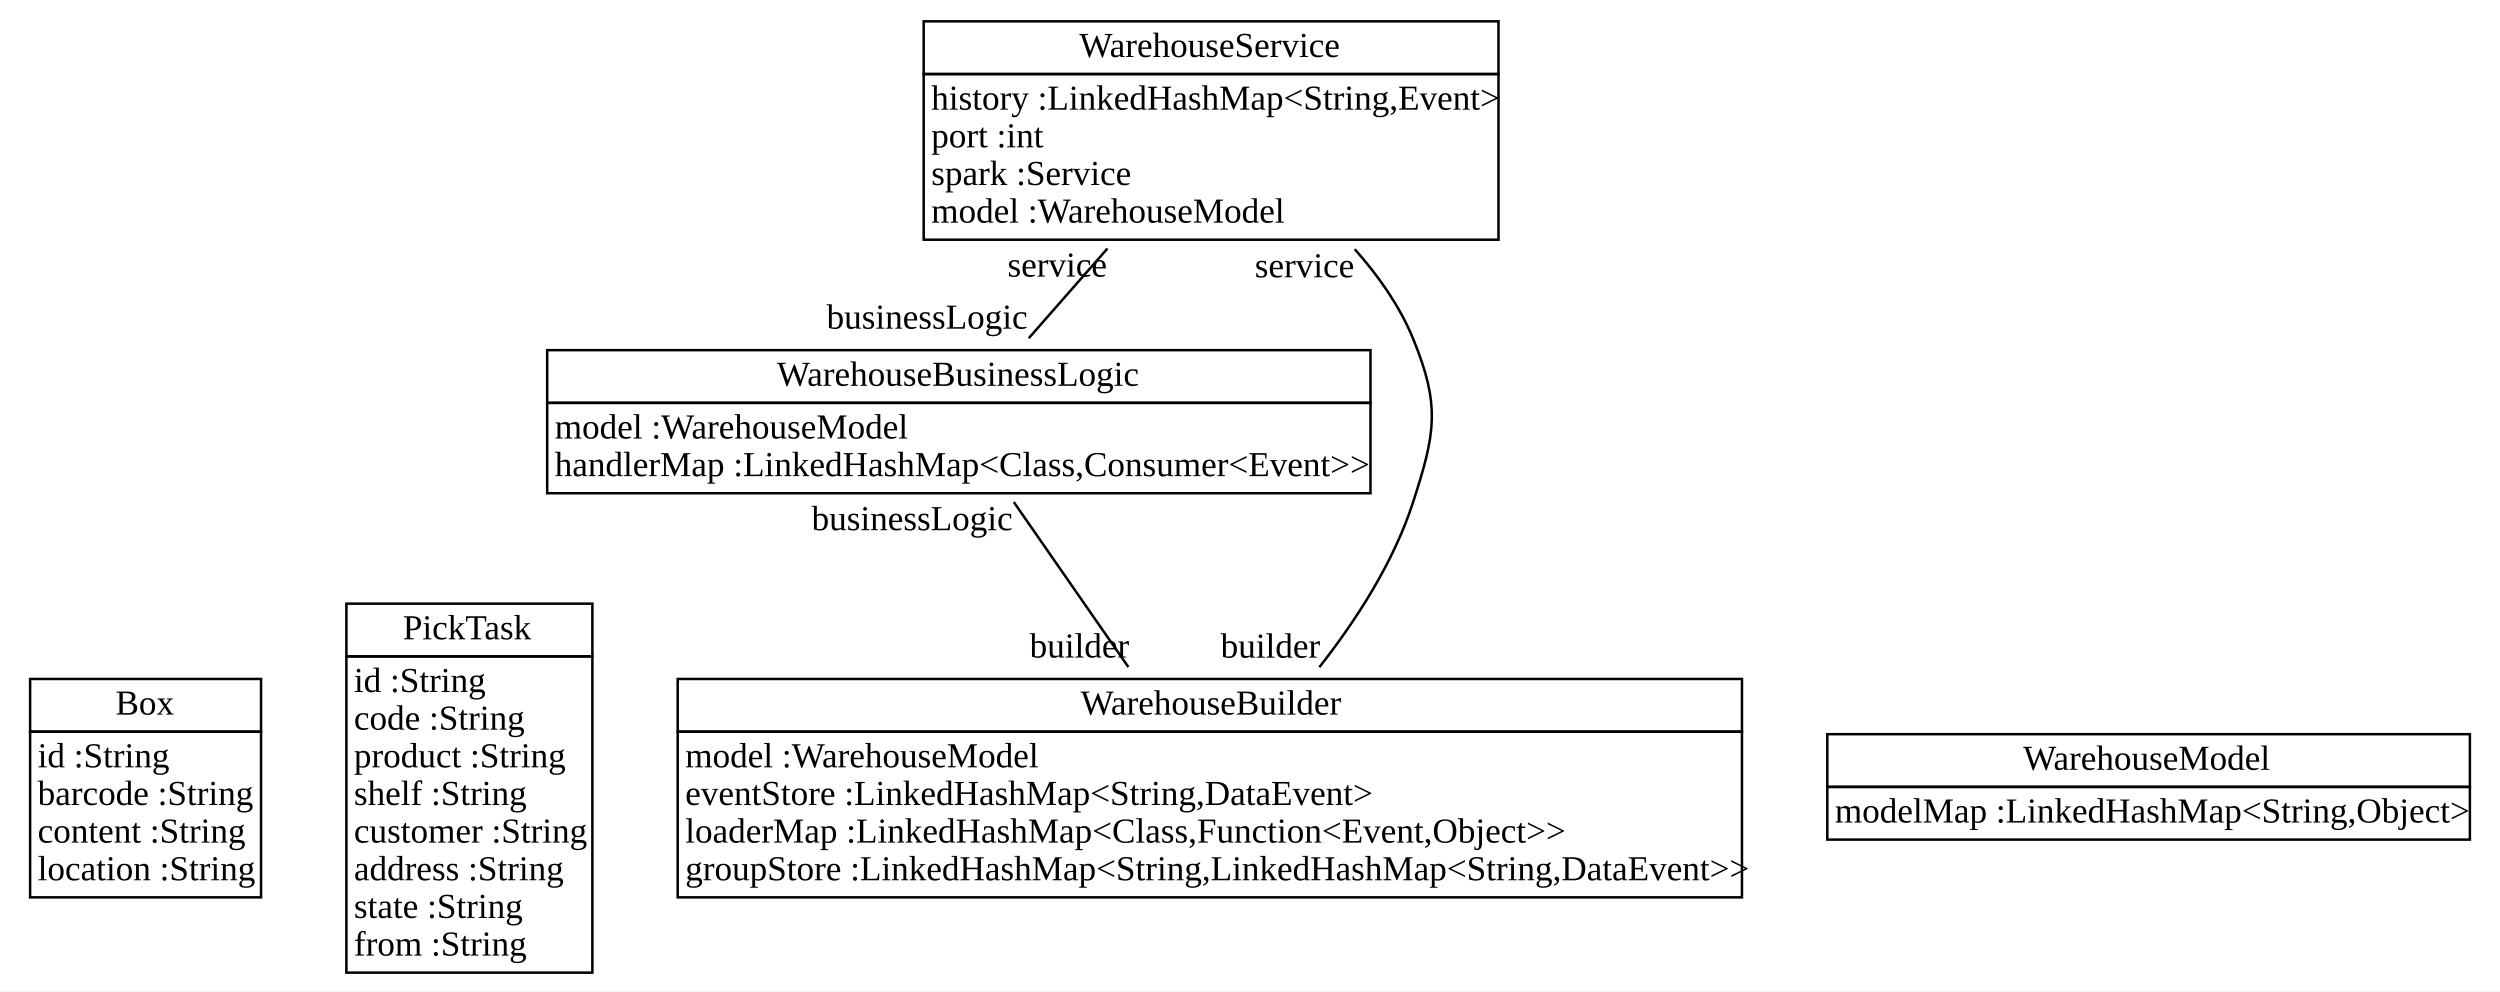
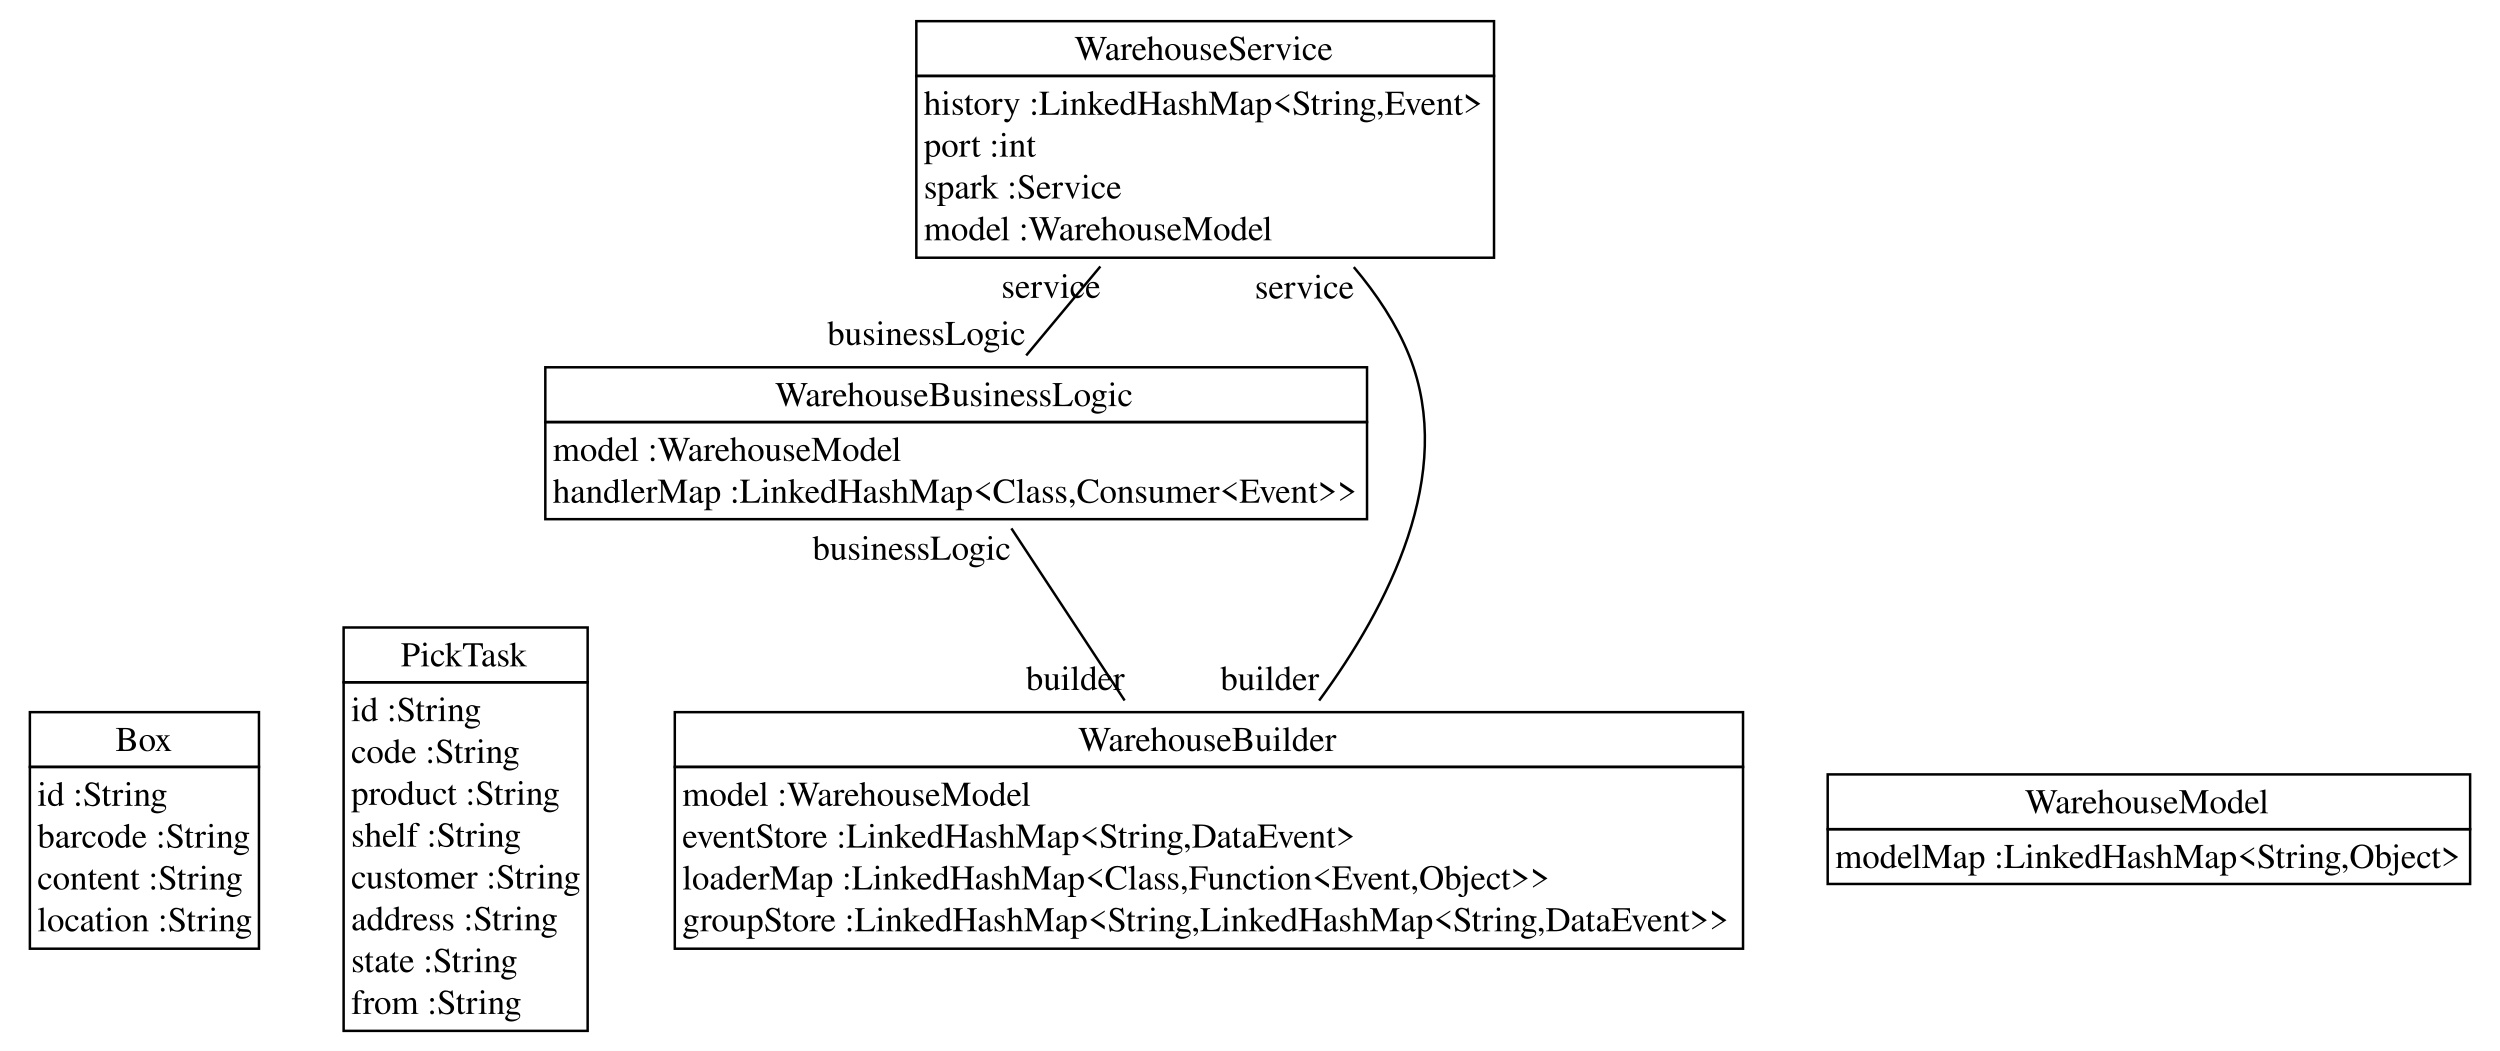
- <svg xmlns="http://www.w3.org/2000/svg" width="996px" height="395px" viewBox="0.00 0.00 996.00 395.00">
-   <g id="graph0" class="graph" transform="scale(1.0 1.0) rotate(0) translate(4 391)">
-     <polygon fill="white" stroke="none" points="-4,4 -4,-391 992,-391 992,4 -4,4" />
+ <svg xmlns="http://www.w3.org/2000/svg" width="1004px" height="422px" viewBox="0.00 0.00 1004.00 422.00">
+   <g id="graph0" class="graph" transform="scale(1.0 1.0) rotate(0) translate(4 418)">
+     <polygon fill="white" stroke="transparent" points="-4,4 -4,-418 1000,-418 1000,4 -4,4" />
    <g id="node1" class="node">
-       <polygon fill="none" stroke="black" points="8,-99.5 8,-120.5 100,-120.5 100,-99.5 8,-99.5" />
-       <text text-anchor="start" x="42" y="-106.3" font-family="Times New Roman,serif" font-size="14.00">Box</text>
-       <polygon fill="none" stroke="black" points="8,-33.5 8,-99.5 100,-99.5 100,-33.5 8,-33.5" />
-       <text text-anchor="start" x="11" y="-85.3" font-family="Times New Roman,serif" font-size="14.00">id :String</text>
-       <text text-anchor="start" x="11" y="-70.3" font-family="Times New Roman,serif" font-size="14.00">barcode :String</text>
-       <text text-anchor="start" x="11" y="-55.3" font-family="Times New Roman,serif" font-size="14.00">content :String</text>
-       <text text-anchor="start" x="11" y="-40.3" font-family="Times New Roman,serif" font-size="14.00">location :String</text>
+       <polygon fill="none" stroke="black" points="8,-110 8,-132 100,-132 100,-110 8,-110" />
+       <text text-anchor="start" x="42.33" y="-116.4" font-family="Times,serif" font-size="14.00">Box</text>
+       <polygon fill="none" stroke="black" points="8,-37 8,-110 100,-110 100,-37 8,-37" />
+       <text text-anchor="start" x="11" y="-94.4" font-family="Times,serif" font-size="14.00">id :String</text>
+       <text text-anchor="start" x="11" y="-77.6" font-family="Times,serif" font-size="14.00">barcode :String</text>
+       <text text-anchor="start" x="11" y="-60.8" font-family="Times,serif" font-size="14.00">content :String</text>
+       <text text-anchor="start" x="11" y="-44" font-family="Times,serif" font-size="14.00">location :String</text>
    </g>
    <g id="node2" class="node">
-       <polygon fill="none" stroke="black" points="134,-129.5 134,-150.5 232,-150.5 232,-129.5 134,-129.5" />
-       <text text-anchor="start" x="156.5" y="-136.3" font-family="Times New Roman,serif" font-size="14.00">PickTask</text>
-       <polygon fill="none" stroke="black" points="134,-3.5 134,-129.5 232,-129.5 232,-3.5 134,-3.5" />
-       <text text-anchor="start" x="137" y="-115.3" font-family="Times New Roman,serif" font-size="14.00">id :String</text>
-       <text text-anchor="start" x="137" y="-100.3" font-family="Times New Roman,serif" font-size="14.00">code :String</text>
-       <text text-anchor="start" x="137" y="-85.3" font-family="Times New Roman,serif" font-size="14.00">product :String</text>
-       <text text-anchor="start" x="137" y="-70.3" font-family="Times New Roman,serif" font-size="14.00">shelf :String</text>
-       <text text-anchor="start" x="137" y="-55.3" font-family="Times New Roman,serif" font-size="14.00">customer :String</text>
-       <text text-anchor="start" x="137" y="-40.3" font-family="Times New Roman,serif" font-size="14.00">address :String</text>
-       <text text-anchor="start" x="137" y="-25.3" font-family="Times New Roman,serif" font-size="14.00">state :String</text>
-       <text text-anchor="start" x="137" y="-10.3" font-family="Times New Roman,serif" font-size="14.00">from :String</text>
+       <polygon fill="none" stroke="black" points="134,-144 134,-166 232,-166 232,-144 134,-144" />
+       <text text-anchor="start" x="156.95" y="-150.4" font-family="Times,serif" font-size="14.00">PickTask</text>
+       <polygon fill="none" stroke="black" points="134,-4 134,-144 232,-144 232,-4 134,-4" />
+       <text text-anchor="start" x="137" y="-128.4" font-family="Times,serif" font-size="14.00">id :String</text>
+       <text text-anchor="start" x="137" y="-111.6" font-family="Times,serif" font-size="14.00">code :String</text>
+       <text text-anchor="start" x="137" y="-94.8" font-family="Times,serif" font-size="14.00">product :String</text>
+       <text text-anchor="start" x="137" y="-78" font-family="Times,serif" font-size="14.00">shelf :String</text>
+       <text text-anchor="start" x="137" y="-61.2" font-family="Times,serif" font-size="14.00">customer :String</text>
+       <text text-anchor="start" x="137" y="-44.4" font-family="Times,serif" font-size="14.00">address :String</text>
+       <text text-anchor="start" x="137" y="-27.6" font-family="Times,serif" font-size="14.00">state :String</text>
+       <text text-anchor="start" x="137" y="-10.8" font-family="Times,serif" font-size="14.00">from :String</text>
    </g>
    <g id="node3" class="node">
-       <polygon fill="none" stroke="black" points="266,-99.5 266,-120.5 690,-120.5 690,-99.5 266,-99.5" />
-       <text text-anchor="start" x="426.5" y="-106.3" font-family="Times New Roman,serif" font-size="14.00">WarehouseBuilder</text>
-       <polygon fill="none" stroke="black" points="266,-33.5 266,-99.5 690,-99.5 690,-33.5 266,-33.5" />
-       <text text-anchor="start" x="269" y="-85.3" font-family="Times New Roman,serif" font-size="14.00">model :WarehouseModel</text>
-       <text text-anchor="start" x="269" y="-70.3" font-family="Times New Roman,serif" font-size="14.00">eventStore :LinkedHashMap&lt;String,DataEvent&gt;</text>
-       <text text-anchor="start" x="269" y="-55.3" font-family="Times New Roman,serif" font-size="14.00">loaderMap :LinkedHashMap&lt;Class,Function&lt;Event,Object&gt;&gt;</text>
-       <text text-anchor="start" x="269" y="-40.3" font-family="Times New Roman,serif" font-size="14.00">groupStore :LinkedHashMap&lt;String,LinkedHashMap&lt;String,DataEvent&gt;&gt;</text>
+       <polygon fill="none" stroke="black" points="267,-110 267,-132 696,-132 696,-110 267,-110" />
+       <text text-anchor="start" x="429.02" y="-116.4" font-family="Times,serif" font-size="14.00">WarehouseBuilder</text>
+       <polygon fill="none" stroke="black" points="267,-37 267,-110 696,-110 696,-37 267,-37" />
+       <text text-anchor="start" x="270" y="-94.4" font-family="Times,serif" font-size="14.00">model :WarehouseModel</text>
+       <text text-anchor="start" x="270" y="-77.6" font-family="Times,serif" font-size="14.00">eventStore :LinkedHashMap&lt;String,DataEvent&gt;</text>
+       <text text-anchor="start" x="270" y="-60.8" font-family="Times,serif" font-size="14.00">loaderMap :LinkedHashMap&lt;Class,Function&lt;Event,Object&gt;&gt;</text>
+       <text text-anchor="start" x="270" y="-44" font-family="Times,serif" font-size="14.00">groupStore :LinkedHashMap&lt;String,LinkedHashMap&lt;String,DataEvent&gt;&gt;</text>
    </g>
    <g id="node4" class="node">
-       <polygon fill="none" stroke="black" points="214,-230.5 214,-251.5 542,-251.5 542,-230.5 214,-230.5" />
-       <text text-anchor="start" x="305.5" y="-237.3" font-family="Times New Roman,serif" font-size="14.00">WarehouseBusinessLogic</text>
-       <polygon fill="none" stroke="black" points="214,-194.5 214,-230.5 542,-230.5 542,-194.5 214,-194.5" />
-       <text text-anchor="start" x="217" y="-216.3" font-family="Times New Roman,serif" font-size="14.00">model :WarehouseModel</text>
-       <text text-anchor="start" x="217" y="-201.3" font-family="Times New Roman,serif" font-size="14.00">handlerMap :LinkedHashMap&lt;Class,Consumer&lt;Event&gt;&gt;</text>
+       <polygon fill="none" stroke="black" points="215,-248.5 215,-270.5 545,-270.5 545,-248.5 215,-248.5" />
+       <text text-anchor="start" x="307.3" y="-254.9" font-family="Times,serif" font-size="14.00">WarehouseBusinessLogic</text>
+       <polygon fill="none" stroke="black" points="215,-209.5 215,-248.5 545,-248.5 545,-209.5 215,-209.5" />
+       <text text-anchor="start" x="218" y="-232.9" font-family="Times,serif" font-size="14.00">model :WarehouseModel</text>
+       <text text-anchor="start" x="218" y="-216.1" font-family="Times,serif" font-size="14.00">handlerMap :LinkedHashMap&lt;Class,Consumer&lt;Event&gt;&gt;</text>
    </g>
    <g id="edge1" class="edge">
-       <path fill="none" stroke="black" d="M445.533,-125.253C430.591,-146.769 413.257,-171.729 399.892,-190.975" />
-       <text text-anchor="middle" x="359.392" y="-179.775" font-family="Times New Roman,serif" font-size="14.00">businessLogic</text>
-       <text text-anchor="middle" x="426.033" y="-129.053" font-family="Times New Roman,serif" font-size="14.00">builder</text>
+       <path fill="none" stroke="black" d="M447.65,-136.69C432.71,-159.39 415.5,-185.55 402.17,-205.8" />
+       <text text-anchor="middle" x="362.13" y="-193.2" font-family="Times,serif" font-size="14.00">businessLogic</text>
+       <text text-anchor="middle" x="427.82" y="-140.89" font-family="Times,serif" font-size="14.00">builder</text>
    </g>
    <g id="node6" class="node">
-       <polygon fill="none" stroke="black" points="364,-361.5 364,-382.5 593,-382.5 593,-361.5 364,-361.5" />
-       <text text-anchor="start" x="426" y="-368.3" font-family="Times New Roman,serif" font-size="14.00">WarehouseService</text>
-       <polygon fill="none" stroke="black" points="364,-295.5 364,-361.5 593,-361.5 593,-295.5 364,-295.5" />
-       <text text-anchor="start" x="367" y="-347.3" font-family="Times New Roman,serif" font-size="14.00">history :LinkedHashMap&lt;String,Event&gt;</text>
-       <text text-anchor="start" x="367" y="-332.3" font-family="Times New Roman,serif" font-size="14.00">port :int</text>
-       <text text-anchor="start" x="367" y="-317.3" font-family="Times New Roman,serif" font-size="14.00">spark :Service</text>
-       <text text-anchor="start" x="367" y="-302.3" font-family="Times New Roman,serif" font-size="14.00">model :WarehouseModel</text>
+       <polygon fill="none" stroke="black" points="364,-387.5 364,-409.5 596,-409.5 596,-387.5 364,-387.5" />
+       <text text-anchor="start" x="427.53" y="-393.9" font-family="Times,serif" font-size="14.00">WarehouseService</text>
+       <polygon fill="none" stroke="black" points="364,-314.5 364,-387.5 596,-387.5 596,-314.5 364,-314.5" />
+       <text text-anchor="start" x="367" y="-371.9" font-family="Times,serif" font-size="14.00">history :LinkedHashMap&lt;String,Event&gt;</text>
+       <text text-anchor="start" x="367" y="-355.1" font-family="Times,serif" font-size="14.00">port :int</text>
+       <text text-anchor="start" x="367" y="-338.3" font-family="Times,serif" font-size="14.00">spark :Service</text>
+       <text text-anchor="start" x="367" y="-321.5" font-family="Times,serif" font-size="14.00">model :WarehouseModel</text>
    </g>
    <g id="edge2" class="edge">
-       <path fill="none" stroke="black" d="M521.631,-125.191C536.508,-144.145 551.317,-167.179 559,-191 567.868,-218.494 569.933,-229.26 559,-256 553.683,-269.006 545.217,-281.067 535.722,-291.729" />
-       <text text-anchor="middle" x="515.722" y="-280.529" font-family="Times New Roman,serif" font-size="14.00">service</text>
-       <text text-anchor="middle" x="502.131" y="-128.991" font-family="Times New Roman,serif" font-size="14.00">builder</text>
+       <path fill="none" stroke="black" d="M525.76,-136.65C553.61,-174.54 580.84,-227.75 562,-275 556.87,-287.88 548.8,-299.94 539.69,-310.73" />
+       <text text-anchor="middle" x="519.87" y="-298.13" font-family="Times,serif" font-size="14.00">service</text>
+       <text text-anchor="middle" x="505.93" y="-140.85" font-family="Times,serif" font-size="14.00">builder</text>
    </g>
    <g id="edge3" class="edge">
-       <path fill="none" stroke="black" d="M405.856,-256.255C415.565,-267.324 426.669,-279.983 437.209,-291.998" />
-       <text text-anchor="middle" x="417.209" y="-280.798" font-family="Times New Roman,serif" font-size="14.00">service</text>
-       <text text-anchor="middle" x="365.356" y="-260.055" font-family="Times New Roman,serif" font-size="14.00">businessLogic</text>
+       <path fill="none" stroke="black" d="M408.12,-275.25C417.36,-286.34 427.85,-298.92 437.9,-310.98" />
+       <text text-anchor="middle" x="418.08" y="-298.38" font-family="Times,serif" font-size="14.00">service</text>
+       <text text-anchor="middle" x="368.07" y="-279.45" font-family="Times,serif" font-size="14.00">businessLogic</text>
    </g>
    <g id="node5" class="node">
-       <polygon fill="none" stroke="black" points="724,-77.5 724,-98.5 980,-98.5 980,-77.5 724,-77.5" />
-       <text text-anchor="start" x="802" y="-84.3" font-family="Times New Roman,serif" font-size="14.00">WarehouseModel</text>
-       <polygon fill="none" stroke="black" points="724,-56.5 724,-77.5 980,-77.5 980,-56.5 724,-56.5" />
-       <text text-anchor="start" x="727" y="-63.3" font-family="Times New Roman,serif" font-size="14.00">modelMap :LinkedHashMap&lt;String,Object&gt;</text>
+       <polygon fill="none" stroke="black" points="730,-85 730,-107 988,-107 988,-85 730,-85" />
+       <text text-anchor="start" x="809.24" y="-91.4" font-family="Times,serif" font-size="14.00">WarehouseModel</text>
+       <polygon fill="none" stroke="black" points="730,-63 730,-85 988,-85 988,-63 730,-63" />
+       <text text-anchor="start" x="733" y="-69.4" font-family="Times,serif" font-size="14.00">modelMap :LinkedHashMap&lt;String,Object&gt;</text>
    </g>
  </g>
</svg>
